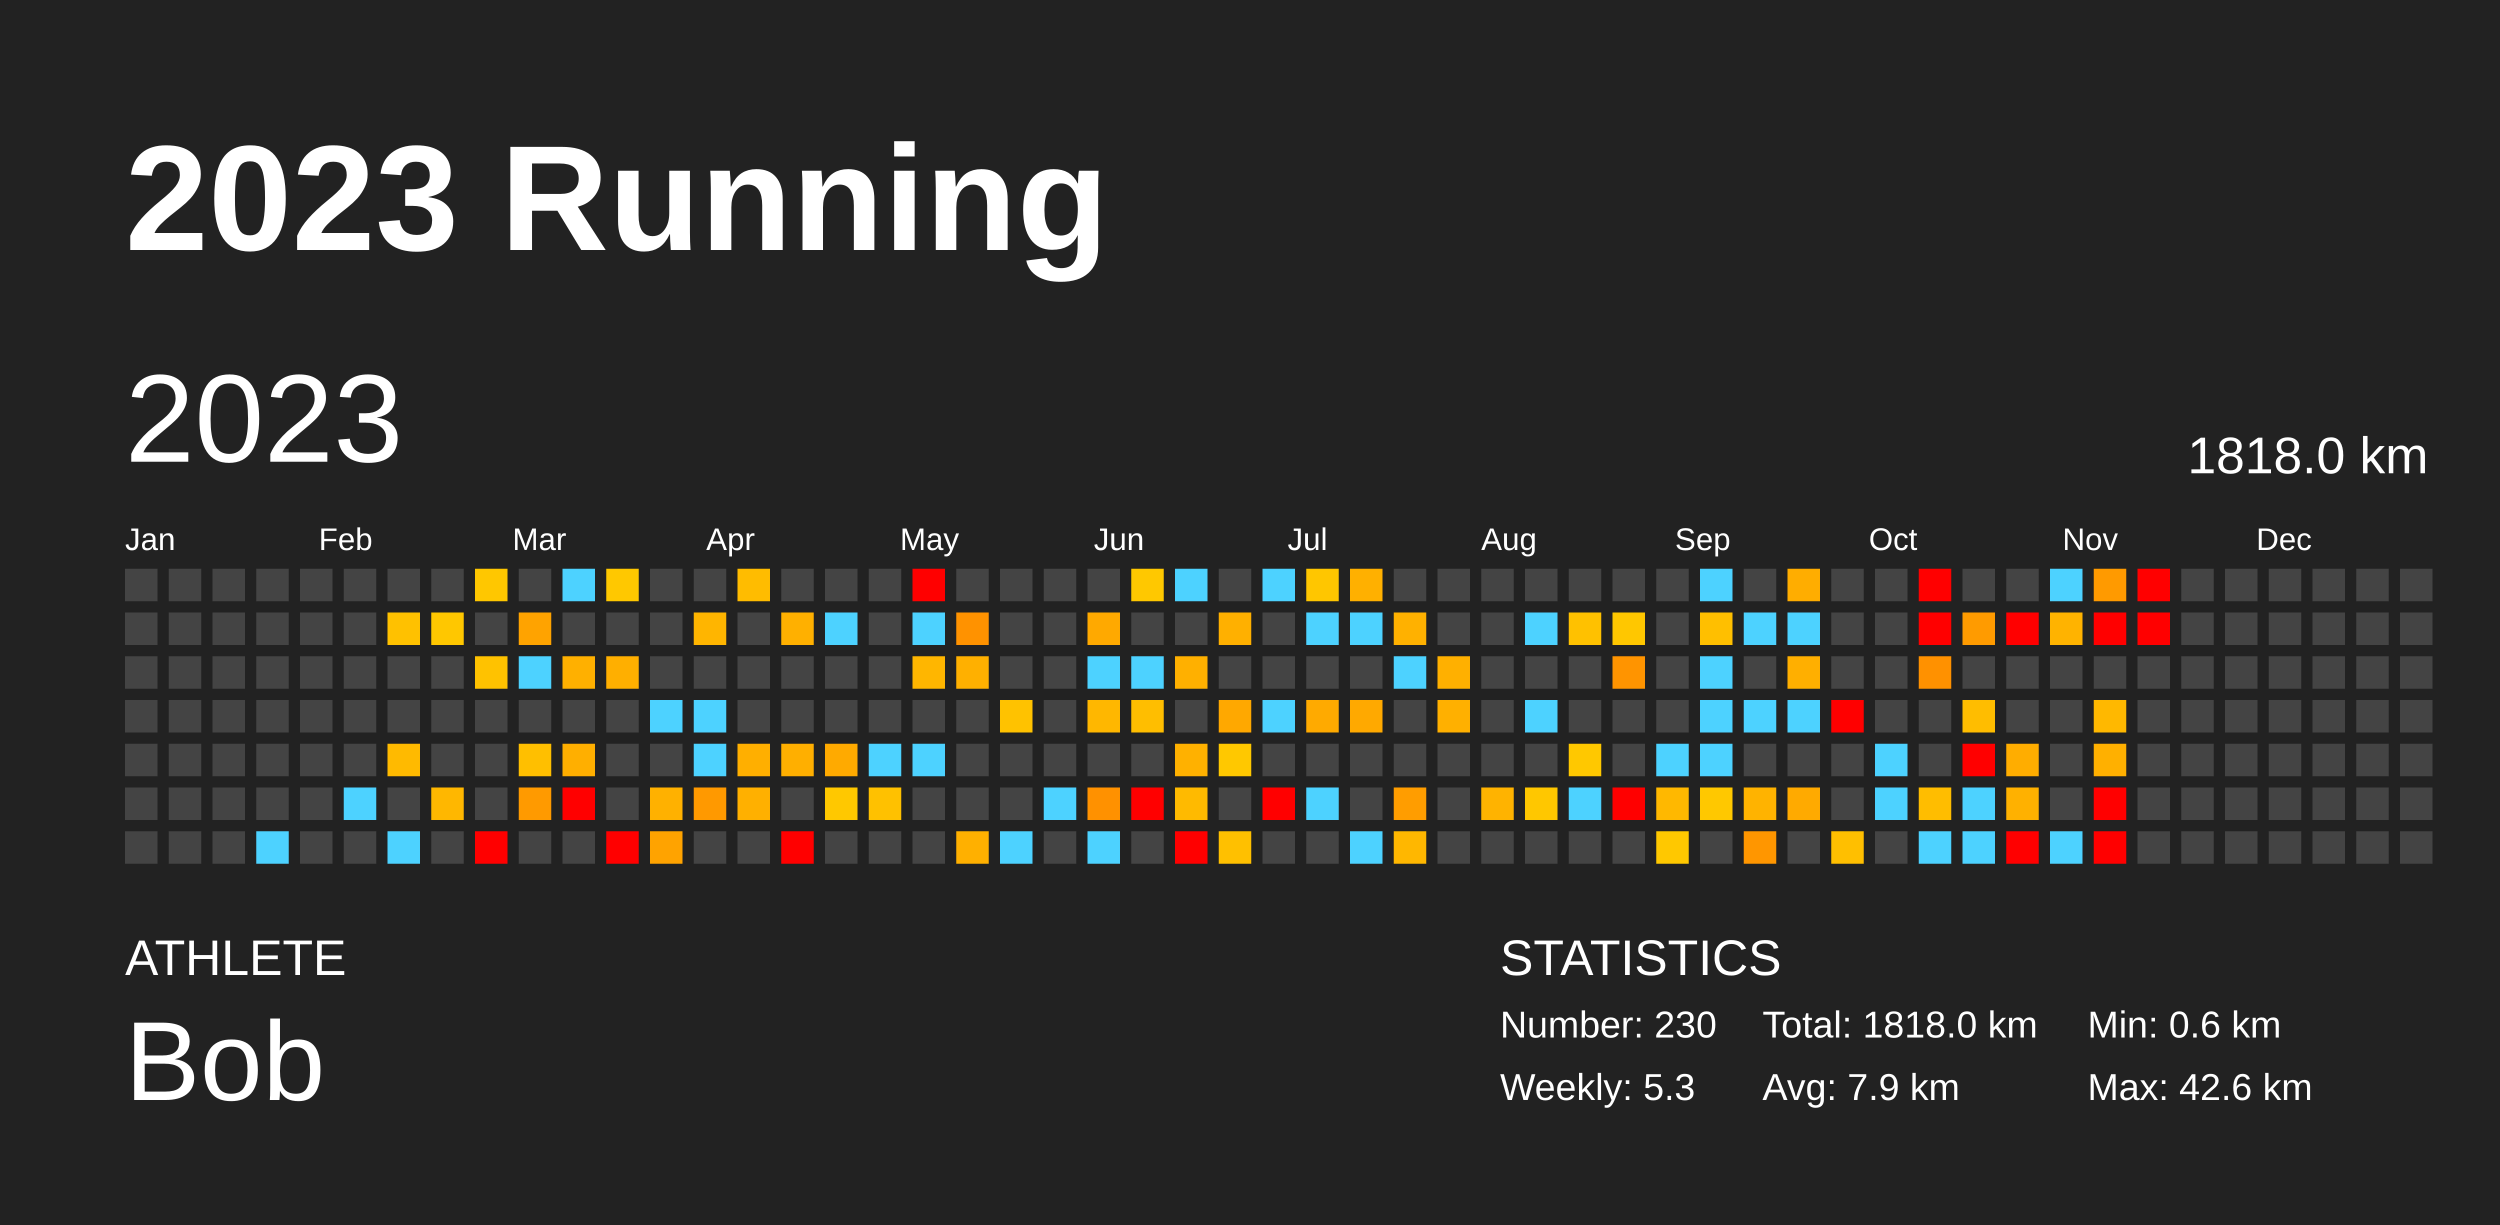
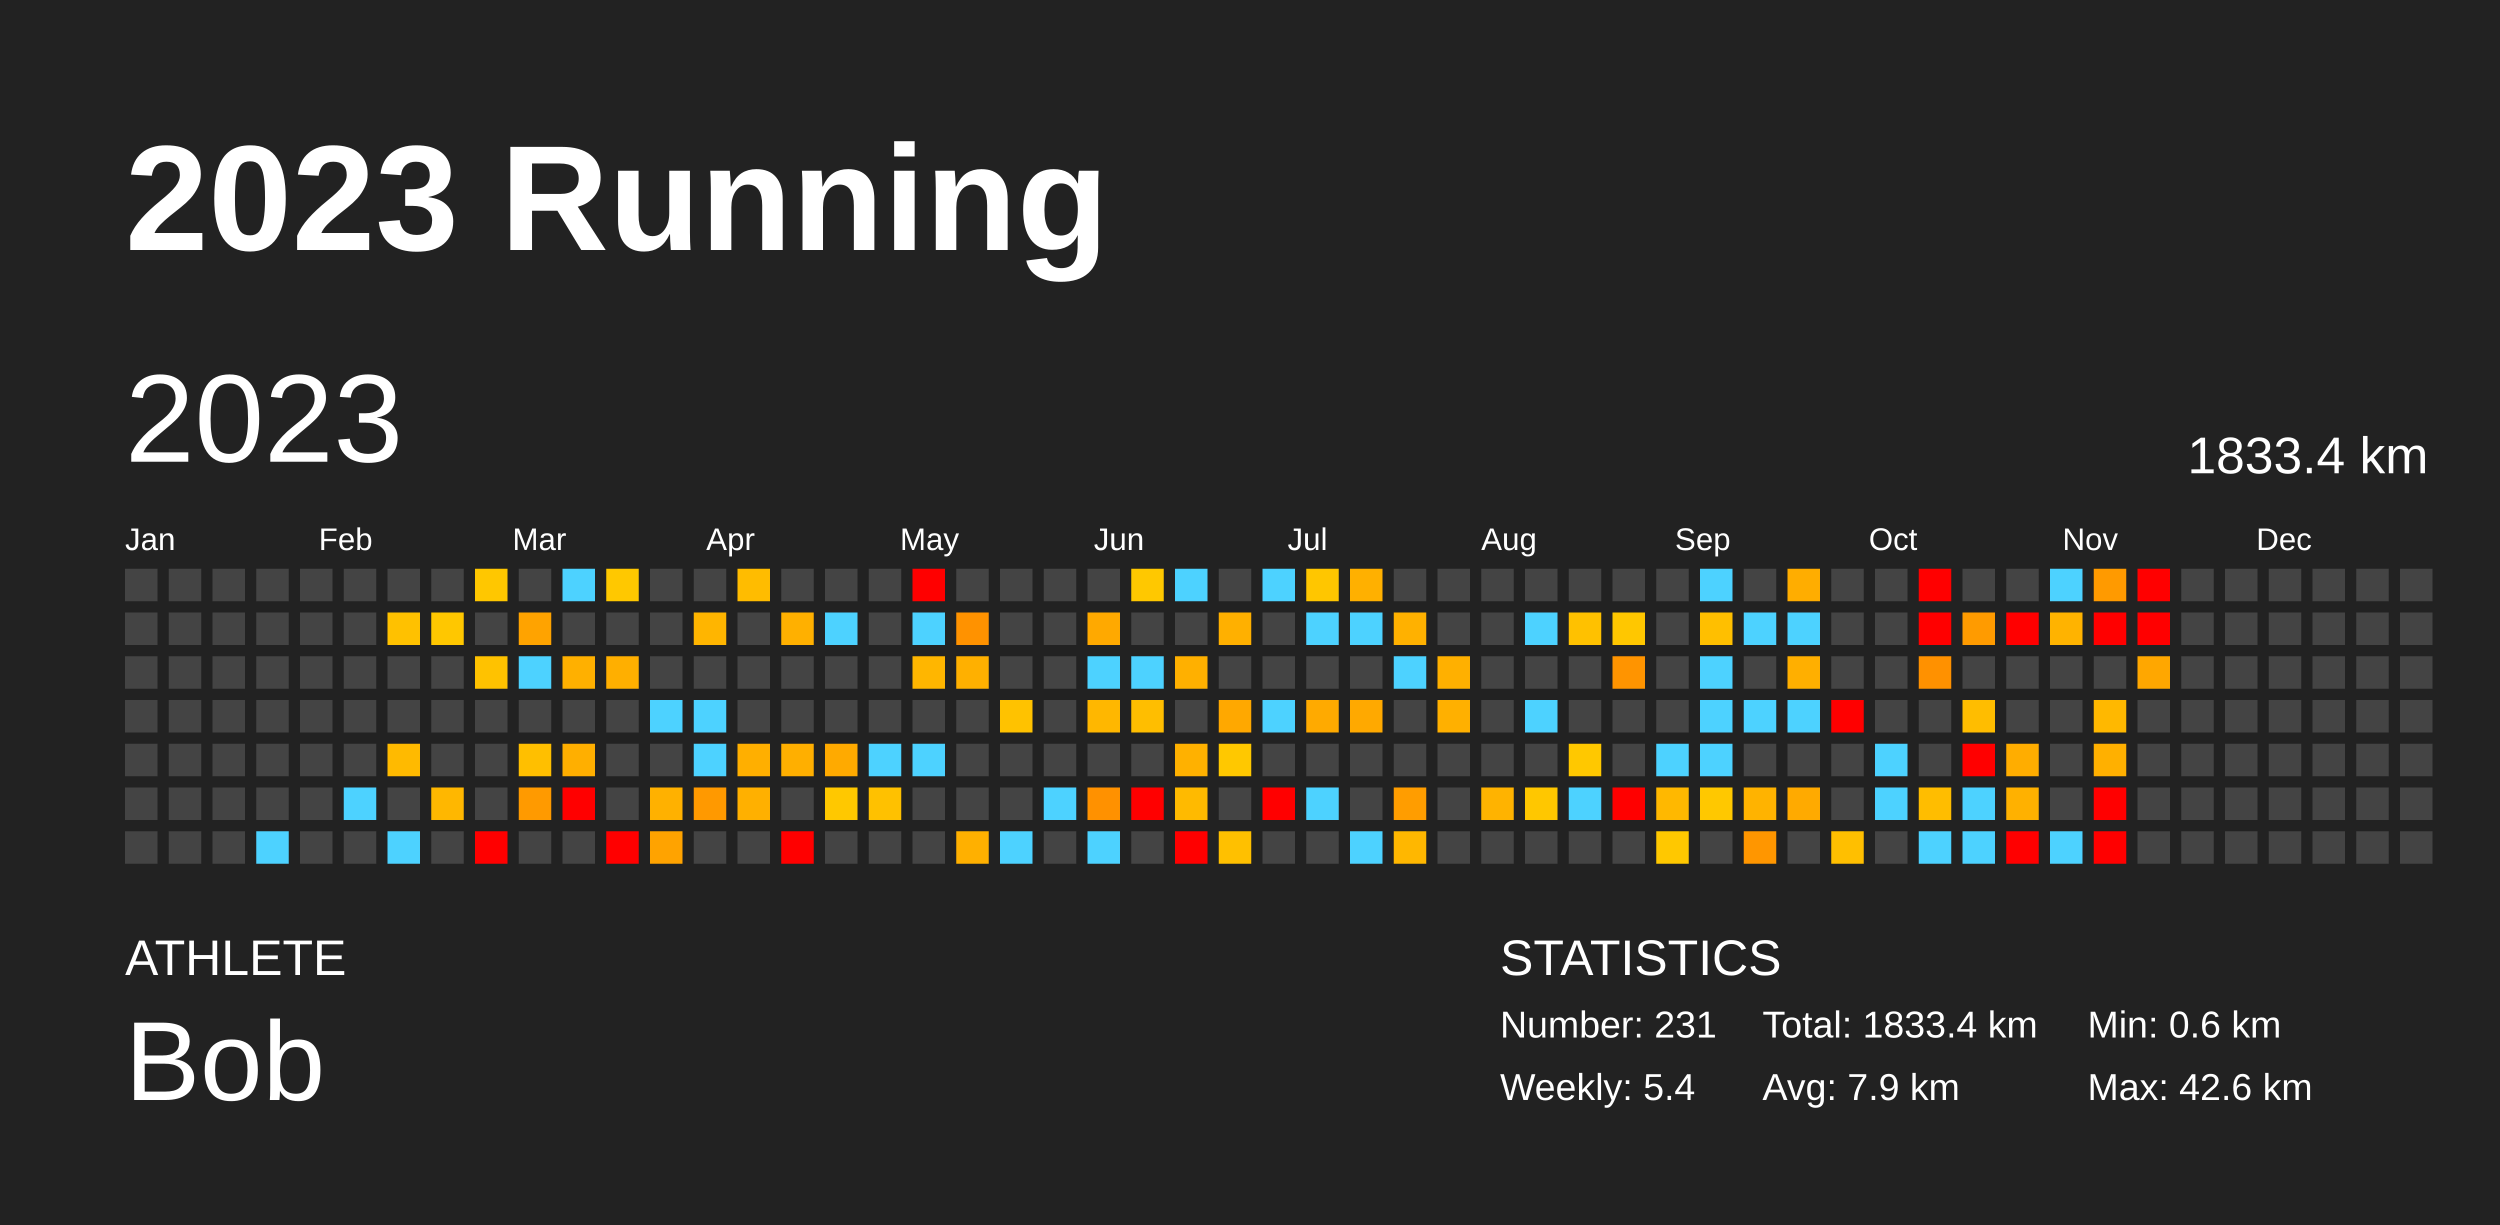
<svg xmlns="http://www.w3.org/2000/svg" baseProfile="full" height="98mm" version="1.1" viewBox="0,0,200,98" width="200mm">
  <defs />
  <rect fill="#222222" height="98" width="200" x="0" y="0" />
  <text fill="#FFFFFF" style="font-size:12px; font-family:Arial; font-weight:bold;" x="10" y="20">2023 Running</text>
  <text fill="#FFFFFF" style="font-size:4px; font-family:Arial" x="10" y="78">ATHLETE</text>
  <text fill="#FFFFFF" style="font-size:9px; font-family:Arial" x="10" y="88">Bob</text>
  <text fill="#FFFFFF" style="font-size:4px; font-family:Arial" x="120" y="78">STATISTICS</text>
-   <text fill="#FFFFFF" style="font-size:3px; font-family:Arial" x="120" y="83">Number: 230</text>
-   <text fill="#FFFFFF" style="font-size:3px; font-family:Arial" x="120" y="88">Weekly: 5.3</text>
-   <text fill="#FFFFFF" style="font-size:3px; font-family:Arial" x="141" y="83">Total: 1818.0 km</text>
+   <text fill="#FFFFFF" style="font-size:3px; font-family:Arial" x="120" y="83">Number: 231</text>
+   <text fill="#FFFFFF" style="font-size:3px; font-family:Arial" x="120" y="88">Weekly: 5.4</text>
+   <text fill="#FFFFFF" style="font-size:3px; font-family:Arial" x="141" y="83">Total: 1833.4 km</text>
  <text fill="#FFFFFF" style="font-size:3px; font-family:Arial" x="141" y="88">Avg: 7.9 km</text>
  <text fill="#FFFFFF" style="font-size:3px; font-family:Arial" x="167" y="83">Min: 0.6 km</text>
  <text fill="#FFFFFF" style="font-size:3px; font-family:Arial" x="167" y="88">Max: 42.6 km</text>
  <text dominant-baseline="hanging" fill="#FFFFFF" style="font-size:10.0px; font-family:Arial;" x="10" y="30">2023</text>
-   <text dominant-baseline="hanging" fill="#FFFFFF" style="font-size:4.125px; font-family:Arial;" x="175" y="35">1818.0 km</text>
+   <text dominant-baseline="hanging" fill="#FFFFFF" style="font-size:4.125px; font-family:Arial;" x="175" y="35">1833.4 km</text>
  <text fill="#FFFFFF" style="font-size:2.5px; font-family:Arial" x="10.0" y="44">Jan</text>
  <text fill="#FFFFFF" style="font-size:2.5px; font-family:Arial" x="25.5" y="44">Feb</text>
  <text fill="#FFFFFF" style="font-size:2.5px; font-family:Arial" x="41.0" y="44">Mar</text>
  <text fill="#FFFFFF" style="font-size:2.5px; font-family:Arial" x="56.5" y="44">Apr</text>
  <text fill="#FFFFFF" style="font-size:2.5px; font-family:Arial" x="72.0" y="44">May</text>
  <text fill="#FFFFFF" style="font-size:2.5px; font-family:Arial" x="87.5" y="44">Jun</text>
  <text fill="#FFFFFF" style="font-size:2.5px; font-family:Arial" x="103.0" y="44">Jul</text>
  <text fill="#FFFFFF" style="font-size:2.5px; font-family:Arial" x="118.5" y="44">Aug</text>
  <text fill="#FFFFFF" style="font-size:2.5px; font-family:Arial" x="134.0" y="44">Sep</text>
  <text fill="#FFFFFF" style="font-size:2.5px; font-family:Arial" x="149.5" y="44">Oct</text>
  <text fill="#FFFFFF" style="font-size:2.5px; font-family:Arial" x="165.0" y="44">Nov</text>
  <text fill="#FFFFFF" style="font-size:2.5px; font-family:Arial" x="180.5" y="44">Dec</text>
  <rect fill="#444444" height="2.6" width="2.6" x="10.0" y="45.5" />
  <rect fill="#444444" height="2.6" width="2.6" x="10.0" y="49.0" />
  <rect fill="#444444" height="2.6" width="2.6" x="10.0" y="52.5" />
  <rect fill="#444444" height="2.6" width="2.6" x="10.0" y="56.0" />
  <rect fill="#444444" height="2.6" width="2.6" x="10.0" y="59.5" />
  <rect fill="#444444" height="2.6" width="2.6" x="10.0" y="63.0" />
  <rect fill="#444444" height="2.6" width="2.6" x="10.0" y="66.5" />
  <rect fill="#444444" height="2.6" width="2.6" x="13.5" y="45.5" />
  <rect fill="#444444" height="2.6" width="2.6" x="13.5" y="49.0" />
  <rect fill="#444444" height="2.6" width="2.6" x="13.5" y="52.5" />
  <rect fill="#444444" height="2.6" width="2.6" x="13.5" y="56.0" />
  <rect fill="#444444" height="2.6" width="2.6" x="13.5" y="59.5" />
  <rect fill="#444444" height="2.6" width="2.6" x="13.5" y="63.0" />
  <rect fill="#444444" height="2.6" width="2.6" x="13.5" y="66.5" />
  <rect fill="#444444" height="2.6" width="2.6" x="17.0" y="45.5" />
  <rect fill="#444444" height="2.6" width="2.6" x="17.0" y="49.0" />
  <rect fill="#444444" height="2.6" width="2.6" x="17.0" y="52.5" />
  <rect fill="#444444" height="2.6" width="2.6" x="17.0" y="56.0" />
  <rect fill="#444444" height="2.6" width="2.6" x="17.0" y="59.5" />
  <rect fill="#444444" height="2.6" width="2.6" x="17.0" y="63.0" />
  <rect fill="#444444" height="2.6" width="2.6" x="17.0" y="66.5" />
  <rect fill="#444444" height="2.6" width="2.6" x="20.5" y="45.5" />
  <rect fill="#444444" height="2.6" width="2.6" x="20.5" y="49.0" />
  <rect fill="#444444" height="2.6" width="2.6" x="20.5" y="52.5" />
  <rect fill="#444444" height="2.6" width="2.6" x="20.5" y="56.0" />
  <rect fill="#444444" height="2.6" width="2.6" x="20.5" y="59.5" />
  <rect fill="#444444" height="2.6" width="2.6" x="20.5" y="63.0" />
  <rect fill="#4dd2ff" height="2.6" width="2.6" x="20.5" y="66.5" />
  <rect fill="#444444" height="2.6" width="2.6" x="24.0" y="45.5" />
  <rect fill="#444444" height="2.6" width="2.6" x="24.0" y="49.0" />
  <rect fill="#444444" height="2.6" width="2.6" x="24.0" y="52.5" />
  <rect fill="#444444" height="2.6" width="2.6" x="24.0" y="56.0" />
  <rect fill="#444444" height="2.6" width="2.6" x="24.0" y="59.5" />
  <rect fill="#444444" height="2.6" width="2.6" x="24.0" y="63.0" />
  <rect fill="#444444" height="2.6" width="2.6" x="24.0" y="66.5" />
  <rect fill="#444444" height="2.6" width="2.6" x="27.5" y="45.5" />
  <rect fill="#444444" height="2.6" width="2.6" x="27.5" y="49.0" />
  <rect fill="#444444" height="2.6" width="2.6" x="27.5" y="52.5" />
  <rect fill="#444444" height="2.6" width="2.6" x="27.5" y="56.0" />
  <rect fill="#444444" height="2.6" width="2.6" x="27.5" y="59.5" />
  <rect fill="#4dd2ff" height="2.6" width="2.6" x="27.5" y="63.0" />
  <rect fill="#444444" height="2.6" width="2.6" x="27.5" y="66.5" />
  <rect fill="#444444" height="2.6" width="2.6" x="31.0" y="45.5" />
  <rect fill="#ffc100" height="2.6" width="2.6" x="31.0" y="49.0" />
  <rect fill="#444444" height="2.6" width="2.6" x="31.0" y="52.5" />
  <rect fill="#444444" height="2.6" width="2.6" x="31.0" y="56.0" />
  <rect fill="#ffba00" height="2.6" width="2.6" x="31.0" y="59.5" />
  <rect fill="#444444" height="2.6" width="2.6" x="31.0" y="63.0" />
  <rect fill="#4dd2ff" height="2.6" width="2.6" x="31.0" y="66.5" />
  <rect fill="#444444" height="2.6" width="2.6" x="34.5" y="45.5" />
  <rect fill="#ffc700" height="2.6" width="2.6" x="34.5" y="49.0" />
  <rect fill="#444444" height="2.6" width="2.6" x="34.5" y="52.5" />
  <rect fill="#444444" height="2.6" width="2.6" x="34.5" y="56.0" />
  <rect fill="#444444" height="2.6" width="2.6" x="34.5" y="59.5" />
  <rect fill="#ffb700" height="2.6" width="2.6" x="34.5" y="63.0" />
  <rect fill="#444444" height="2.6" width="2.6" x="34.5" y="66.5" />
  <rect fill="#ffc700" height="2.6" width="2.6" x="38.0" y="45.5" />
  <rect fill="#444444" height="2.6" width="2.6" x="38.0" y="49.0" />
  <rect fill="#ffc200" height="2.6" width="2.6" x="38.0" y="52.5" />
  <rect fill="#444444" height="2.6" width="2.6" x="38.0" y="56.0" />
  <rect fill="#444444" height="2.6" width="2.6" x="38.0" y="59.5" />
  <rect fill="#444444" height="2.6" width="2.6" x="38.0" y="63.0" />
  <rect fill="red" height="2.6" width="2.6" x="38.0" y="66.5" />
  <rect fill="#444444" height="2.6" width="2.6" x="41.5" y="45.5" />
  <rect fill="#ffa300" height="2.6" width="2.6" x="41.5" y="49.0" />
  <rect fill="#4dd2ff" height="2.6" width="2.6" x="41.5" y="52.5" />
  <rect fill="#444444" height="2.6" width="2.6" x="41.5" y="56.0" />
  <rect fill="#ffbf00" height="2.6" width="2.6" x="41.5" y="59.5" />
  <rect fill="#ff9a00" height="2.6" width="2.6" x="41.5" y="63.0" />
  <rect fill="#444444" height="2.6" width="2.6" x="41.5" y="66.5" />
  <rect fill="#4dd2ff" height="2.6" width="2.6" x="45.0" y="45.5" />
  <rect fill="#444444" height="2.6" width="2.6" x="45.0" y="49.0" />
  <rect fill="#ffb000" height="2.6" width="2.6" x="45.0" y="52.5" />
  <rect fill="#444444" height="2.6" width="2.6" x="45.0" y="56.0" />
  <rect fill="#ffaf00" height="2.6" width="2.6" x="45.0" y="59.5" />
  <rect fill="red" height="2.6" width="2.6" x="45.0" y="63.0" />
  <rect fill="#444444" height="2.6" width="2.6" x="45.0" y="66.5" />
  <rect fill="#ffc800" height="2.6" width="2.6" x="48.5" y="45.5" />
  <rect fill="#444444" height="2.6" width="2.6" x="48.5" y="49.0" />
  <rect fill="#ffaf00" height="2.6" width="2.6" x="48.5" y="52.5" />
  <rect fill="#444444" height="2.6" width="2.6" x="48.5" y="56.0" />
  <rect fill="#444444" height="2.6" width="2.6" x="48.5" y="59.5" />
  <rect fill="#444444" height="2.6" width="2.6" x="48.5" y="63.0" />
  <rect fill="red" height="2.6" width="2.6" x="48.5" y="66.5" />
  <rect fill="#444444" height="2.6" width="2.6" x="52.0" y="45.5" />
  <rect fill="#444444" height="2.6" width="2.6" x="52.0" y="49.0" />
  <rect fill="#444444" height="2.6" width="2.6" x="52.0" y="52.5" />
  <rect fill="#4dd2ff" height="2.6" width="2.6" x="52.0" y="56.0" />
  <rect fill="#444444" height="2.6" width="2.6" x="52.0" y="59.5" />
  <rect fill="#ffb100" height="2.6" width="2.6" x="52.0" y="63.0" />
  <rect fill="#ffa300" height="2.6" width="2.6" x="52.0" y="66.5" />
  <rect fill="#444444" height="2.6" width="2.6" x="55.5" y="45.5" />
  <rect fill="#ffb500" height="2.6" width="2.6" x="55.5" y="49.0" />
  <rect fill="#444444" height="2.6" width="2.6" x="55.5" y="52.5" />
  <rect fill="#4dd2ff" height="2.6" width="2.6" x="55.5" y="56.0" />
  <rect fill="#4dd2ff" height="2.6" width="2.6" x="55.5" y="59.5" />
  <rect fill="#ff9900" height="2.6" width="2.6" x="55.5" y="63.0" />
  <rect fill="#444444" height="2.6" width="2.6" x="55.5" y="66.5" />
  <rect fill="#ffbc00" height="2.6" width="2.6" x="59.0" y="45.5" />
  <rect fill="#444444" height="2.6" width="2.6" x="59.0" y="49.0" />
  <rect fill="#444444" height="2.6" width="2.6" x="59.0" y="52.5" />
  <rect fill="#444444" height="2.6" width="2.6" x="59.0" y="56.0" />
  <rect fill="#ffaf00" height="2.6" width="2.6" x="59.0" y="59.5" />
  <rect fill="#ffb000" height="2.6" width="2.6" x="59.0" y="63.0" />
  <rect fill="#444444" height="2.6" width="2.6" x="59.0" y="66.5" />
  <rect fill="#444444" height="2.6" width="2.6" x="62.5" y="45.5" />
  <rect fill="#ffb000" height="2.6" width="2.6" x="62.5" y="49.0" />
  <rect fill="#444444" height="2.6" width="2.6" x="62.5" y="52.5" />
  <rect fill="#444444" height="2.6" width="2.6" x="62.5" y="56.0" />
  <rect fill="#ffaf00" height="2.6" width="2.6" x="62.5" y="59.5" />
  <rect fill="#444444" height="2.6" width="2.6" x="62.5" y="63.0" />
  <rect fill="red" height="2.6" width="2.6" x="62.5" y="66.5" />
  <rect fill="#444444" height="2.6" width="2.6" x="66.0" y="45.5" />
  <rect fill="#4dd2ff" height="2.6" width="2.6" x="66.0" y="49.0" />
  <rect fill="#444444" height="2.6" width="2.6" x="66.0" y="52.5" />
  <rect fill="#444444" height="2.6" width="2.6" x="66.0" y="56.0" />
  <rect fill="#ffaa00" height="2.6" width="2.6" x="66.0" y="59.5" />
  <rect fill="#ffc800" height="2.6" width="2.6" x="66.0" y="63.0" />
  <rect fill="#444444" height="2.6" width="2.6" x="66.0" y="66.5" />
  <rect fill="#444444" height="2.6" width="2.6" x="69.5" y="45.5" />
  <rect fill="#444444" height="2.6" width="2.6" x="69.5" y="49.0" />
  <rect fill="#444444" height="2.6" width="2.6" x="69.5" y="52.5" />
  <rect fill="#444444" height="2.6" width="2.6" x="69.5" y="56.0" />
  <rect fill="#4dd2ff" height="2.6" width="2.6" x="69.5" y="59.5" />
  <rect fill="#ffc100" height="2.6" width="2.6" x="69.5" y="63.0" />
  <rect fill="#444444" height="2.6" width="2.6" x="69.5" y="66.5" />
  <rect fill="red" height="2.6" width="2.6" x="73.0" y="45.5" />
  <rect fill="#4dd2ff" height="2.6" width="2.6" x="73.0" y="49.0" />
  <rect fill="#ffb600" height="2.6" width="2.6" x="73.0" y="52.5" />
  <rect fill="#444444" height="2.6" width="2.6" x="73.0" y="56.0" />
  <rect fill="#4dd2ff" height="2.6" width="2.6" x="73.0" y="59.5" />
  <rect fill="#444444" height="2.6" width="2.6" x="73.0" y="63.0" />
  <rect fill="#444444" height="2.6" width="2.6" x="73.0" y="66.5" />
  <rect fill="#444444" height="2.6" width="2.6" x="76.5" y="45.5" />
  <rect fill="#ff9200" height="2.6" width="2.6" x="76.5" y="49.0" />
  <rect fill="#ffb000" height="2.6" width="2.6" x="76.5" y="52.5" />
  <rect fill="#444444" height="2.6" width="2.6" x="76.5" y="56.0" />
  <rect fill="#444444" height="2.6" width="2.6" x="76.5" y="59.5" />
  <rect fill="#444444" height="2.6" width="2.6" x="76.5" y="63.0" />
  <rect fill="#ffb000" height="2.6" width="2.6" x="76.5" y="66.5" />
  <rect fill="#444444" height="2.6" width="2.6" x="80.0" y="45.5" />
  <rect fill="#444444" height="2.6" width="2.6" x="80.0" y="49.0" />
  <rect fill="#444444" height="2.6" width="2.6" x="80.0" y="52.5" />
  <rect fill="#ffc200" height="2.6" width="2.6" x="80.0" y="56.0" />
  <rect fill="#444444" height="2.6" width="2.6" x="80.0" y="59.5" />
  <rect fill="#444444" height="2.6" width="2.6" x="80.0" y="63.0" />
  <rect fill="#4dd2ff" height="2.6" width="2.6" x="80.0" y="66.5" />
  <rect fill="#444444" height="2.6" width="2.6" x="83.5" y="45.5" />
  <rect fill="#444444" height="2.6" width="2.6" x="83.5" y="49.0" />
  <rect fill="#444444" height="2.6" width="2.6" x="83.5" y="52.5" />
  <rect fill="#444444" height="2.6" width="2.6" x="83.5" y="56.0" />
  <rect fill="#444444" height="2.6" width="2.6" x="83.5" y="59.5" />
  <rect fill="#4dd2ff" height="2.6" width="2.6" x="83.5" y="63.0" />
  <rect fill="#444444" height="2.6" width="2.6" x="83.5" y="66.5" />
  <rect fill="#444444" height="2.6" width="2.6" x="87.0" y="45.5" />
  <rect fill="#ffa900" height="2.6" width="2.6" x="87.0" y="49.0" />
  <rect fill="#4dd2ff" height="2.6" width="2.6" x="87.0" y="52.5" />
  <rect fill="#ffb700" height="2.6" width="2.6" x="87.0" y="56.0" />
  <rect fill="#444444" height="2.6" width="2.6" x="87.0" y="59.5" />
  <rect fill="#ff9100" height="2.6" width="2.6" x="87.0" y="63.0" />
  <rect fill="#4dd2ff" height="2.6" width="2.6" x="87.0" y="66.5" />
  <rect fill="#ffc800" height="2.6" width="2.6" x="90.5" y="45.5" />
  <rect fill="#444444" height="2.6" width="2.6" x="90.5" y="49.0" />
  <rect fill="#4dd2ff" height="2.6" width="2.6" x="90.5" y="52.5" />
  <rect fill="#ffbe00" height="2.6" width="2.6" x="90.5" y="56.0" />
  <rect fill="#444444" height="2.6" width="2.6" x="90.5" y="59.5" />
  <rect fill="red" height="2.6" width="2.6" x="90.5" y="63.0" />
  <rect fill="#444444" height="2.6" width="2.6" x="90.5" y="66.5" />
  <rect fill="#4dd2ff" height="2.6" width="2.6" x="94.0" y="45.5" />
  <rect fill="#444444" height="2.6" width="2.6" x="94.0" y="49.0" />
  <rect fill="#ffb000" height="2.6" width="2.6" x="94.0" y="52.5" />
  <rect fill="#444444" height="2.6" width="2.6" x="94.0" y="56.0" />
  <rect fill="#ffb100" height="2.6" width="2.6" x="94.0" y="59.5" />
  <rect fill="#ffba00" height="2.6" width="2.6" x="94.0" y="63.0" />
  <rect fill="red" height="2.6" width="2.6" x="94.0" y="66.5" />
  <rect fill="#444444" height="2.6" width="2.6" x="97.5" y="45.5" />
  <rect fill="#ffb000" height="2.6" width="2.6" x="97.5" y="49.0" />
  <rect fill="#444444" height="2.6" width="2.6" x="97.5" y="52.5" />
  <rect fill="#ffa800" height="2.6" width="2.6" x="97.5" y="56.0" />
  <rect fill="#ffc800" height="2.6" width="2.6" x="97.5" y="59.5" />
  <rect fill="#444444" height="2.6" width="2.6" x="97.5" y="63.0" />
  <rect fill="#ffc000" height="2.6" width="2.6" x="97.5" y="66.5" />
  <rect fill="#4dd2ff" height="2.6" width="2.6" x="101.0" y="45.5" />
  <rect fill="#444444" height="2.6" width="2.6" x="101.0" y="49.0" />
  <rect fill="#444444" height="2.6" width="2.6" x="101.0" y="52.5" />
  <rect fill="#4dd2ff" height="2.6" width="2.6" x="101.0" y="56.0" />
  <rect fill="#444444" height="2.6" width="2.6" x="101.0" y="59.5" />
  <rect fill="red" height="2.6" width="2.6" x="101.0" y="63.0" />
  <rect fill="#444444" height="2.6" width="2.6" x="101.0" y="66.5" />
  <rect fill="#ffc600" height="2.6" width="2.6" x="104.5" y="45.5" />
  <rect fill="#4dd2ff" height="2.6" width="2.6" x="104.5" y="49.0" />
  <rect fill="#444444" height="2.6" width="2.6" x="104.5" y="52.5" />
  <rect fill="#ffaa00" height="2.6" width="2.6" x="104.5" y="56.0" />
  <rect fill="#444444" height="2.6" width="2.6" x="104.5" y="59.5" />
  <rect fill="#4dd2ff" height="2.6" width="2.6" x="104.5" y="63.0" />
  <rect fill="#444444" height="2.6" width="2.6" x="104.5" y="66.5" />
  <rect fill="#ffb000" height="2.6" width="2.6" x="108.0" y="45.5" />
  <rect fill="#4dd2ff" height="2.6" width="2.6" x="108.0" y="49.0" />
  <rect fill="#444444" height="2.6" width="2.6" x="108.0" y="52.5" />
  <rect fill="#ffa900" height="2.6" width="2.6" x="108.0" y="56.0" />
  <rect fill="#444444" height="2.6" width="2.6" x="108.0" y="59.5" />
  <rect fill="#444444" height="2.6" width="2.6" x="108.0" y="63.0" />
  <rect fill="#4dd2ff" height="2.6" width="2.6" x="108.0" y="66.5" />
  <rect fill="#444444" height="2.6" width="2.6" x="111.5" y="45.5" />
  <rect fill="#ffb100" height="2.6" width="2.6" x="111.5" y="49.0" />
  <rect fill="#4dd2ff" height="2.6" width="2.6" x="111.5" y="52.5" />
  <rect fill="#444444" height="2.6" width="2.6" x="111.5" y="56.0" />
  <rect fill="#444444" height="2.6" width="2.6" x="111.5" y="59.5" />
  <rect fill="#ff9d00" height="2.6" width="2.6" x="111.5" y="63.0" />
  <rect fill="#ffb700" height="2.6" width="2.6" x="111.5" y="66.5" />
  <rect fill="#444444" height="2.6" width="2.6" x="115.0" y="45.5" />
  <rect fill="#444444" height="2.6" width="2.6" x="115.0" y="49.0" />
  <rect fill="#ffb000" height="2.6" width="2.6" x="115.0" y="52.5" />
  <rect fill="#ffb000" height="2.6" width="2.6" x="115.0" y="56.0" />
  <rect fill="#444444" height="2.6" width="2.6" x="115.0" y="59.5" />
  <rect fill="#444444" height="2.6" width="2.6" x="115.0" y="63.0" />
  <rect fill="#444444" height="2.6" width="2.6" x="115.0" y="66.5" />
  <rect fill="#444444" height="2.6" width="2.6" x="118.5" y="45.5" />
  <rect fill="#444444" height="2.6" width="2.6" x="118.5" y="49.0" />
  <rect fill="#444444" height="2.6" width="2.6" x="118.5" y="52.5" />
  <rect fill="#444444" height="2.6" width="2.6" x="118.5" y="56.0" />
  <rect fill="#444444" height="2.6" width="2.6" x="118.5" y="59.5" />
  <rect fill="#ffb300" height="2.6" width="2.6" x="118.5" y="63.0" />
  <rect fill="#444444" height="2.6" width="2.6" x="118.5" y="66.5" />
  <rect fill="#444444" height="2.6" width="2.6" x="122.0" y="45.5" />
  <rect fill="#4dd2ff" height="2.6" width="2.6" x="122.0" y="49.0" />
  <rect fill="#444444" height="2.6" width="2.6" x="122.0" y="52.5" />
  <rect fill="#4dd2ff" height="2.6" width="2.6" x="122.0" y="56.0" />
  <rect fill="#444444" height="2.6" width="2.6" x="122.0" y="59.5" />
  <rect fill="#ffc700" height="2.6" width="2.6" x="122.0" y="63.0" />
  <rect fill="#444444" height="2.6" width="2.6" x="122.0" y="66.5" />
  <rect fill="#444444" height="2.6" width="2.6" x="125.5" y="45.5" />
  <rect fill="#ffc100" height="2.6" width="2.6" x="125.5" y="49.0" />
  <rect fill="#444444" height="2.6" width="2.6" x="125.5" y="52.5" />
  <rect fill="#444444" height="2.6" width="2.6" x="125.5" y="56.0" />
  <rect fill="#ffc800" height="2.6" width="2.6" x="125.5" y="59.5" />
  <rect fill="#4dd2ff" height="2.6" width="2.6" x="125.5" y="63.0" />
  <rect fill="#444444" height="2.6" width="2.6" x="125.5" y="66.5" />
  <rect fill="#444444" height="2.6" width="2.6" x="129.0" y="45.5" />
  <rect fill="#ffc700" height="2.6" width="2.6" x="129.0" y="49.0" />
  <rect fill="#ff9400" height="2.6" width="2.6" x="129.0" y="52.5" />
  <rect fill="#444444" height="2.6" width="2.6" x="129.0" y="56.0" />
  <rect fill="#444444" height="2.6" width="2.6" x="129.0" y="59.5" />
  <rect fill="red" height="2.6" width="2.6" x="129.0" y="63.0" />
  <rect fill="#444444" height="2.6" width="2.6" x="129.0" y="66.5" />
  <rect fill="#444444" height="2.6" width="2.6" x="132.5" y="45.5" />
  <rect fill="#444444" height="2.6" width="2.6" x="132.5" y="49.0" />
  <rect fill="#444444" height="2.6" width="2.6" x="132.5" y="52.5" />
  <rect fill="#444444" height="2.6" width="2.6" x="132.5" y="56.0" />
  <rect fill="#4dd2ff" height="2.6" width="2.6" x="132.5" y="59.5" />
  <rect fill="#ffb800" height="2.6" width="2.6" x="132.5" y="63.0" />
  <rect fill="#ffc800" height="2.6" width="2.6" x="132.5" y="66.5" />
  <rect fill="#4dd2ff" height="2.6" width="2.6" x="136.0" y="45.5" />
  <rect fill="#ffbf00" height="2.6" width="2.6" x="136.0" y="49.0" />
  <rect fill="#4dd2ff" height="2.6" width="2.6" x="136.0" y="52.5" />
  <rect fill="#4dd2ff" height="2.6" width="2.6" x="136.0" y="56.0" />
  <rect fill="#4dd2ff" height="2.6" width="2.6" x="136.0" y="59.5" />
  <rect fill="#ffc800" height="2.6" width="2.6" x="136.0" y="63.0" />
  <rect fill="#444444" height="2.6" width="2.6" x="136.0" y="66.5" />
  <rect fill="#444444" height="2.6" width="2.6" x="139.5" y="45.5" />
  <rect fill="#4dd2ff" height="2.6" width="2.6" x="139.5" y="49.0" />
  <rect fill="#444444" height="2.6" width="2.6" x="139.5" y="52.5" />
  <rect fill="#4dd2ff" height="2.6" width="2.6" x="139.5" y="56.0" />
  <rect fill="#444444" height="2.6" width="2.6" x="139.5" y="59.5" />
  <rect fill="#ffb300" height="2.6" width="2.6" x="139.5" y="63.0" />
  <rect fill="#ff9600" height="2.6" width="2.6" x="139.5" y="66.5" />
  <rect fill="#ffad00" height="2.6" width="2.6" x="143.0" y="45.5" />
  <rect fill="#4dd2ff" height="2.6" width="2.6" x="143.0" y="49.0" />
  <rect fill="#ffaf00" height="2.6" width="2.6" x="143.0" y="52.5" />
  <rect fill="#4dd2ff" height="2.6" width="2.6" x="143.0" y="56.0" />
  <rect fill="#444444" height="2.6" width="2.6" x="143.0" y="59.5" />
  <rect fill="#ffaa00" height="2.6" width="2.6" x="143.0" y="63.0" />
  <rect fill="#444444" height="2.6" width="2.6" x="143.0" y="66.5" />
  <rect fill="#444444" height="2.6" width="2.6" x="146.5" y="45.5" />
  <rect fill="#444444" height="2.6" width="2.6" x="146.5" y="49.0" />
  <rect fill="#444444" height="2.6" width="2.6" x="146.5" y="52.5" />
  <rect fill="red" height="2.6" width="2.6" x="146.5" y="56.0" />
  <rect fill="#444444" height="2.6" width="2.6" x="146.5" y="59.5" />
  <rect fill="#444444" height="2.6" width="2.6" x="146.5" y="63.0" />
  <rect fill="#ffbf00" height="2.6" width="2.6" x="146.5" y="66.5" />
  <rect fill="#444444" height="2.6" width="2.6" x="150.0" y="45.5" />
  <rect fill="#444444" height="2.6" width="2.6" x="150.0" y="49.0" />
  <rect fill="#444444" height="2.6" width="2.6" x="150.0" y="52.5" />
  <rect fill="#444444" height="2.6" width="2.6" x="150.0" y="56.0" />
  <rect fill="#4dd2ff" height="2.6" width="2.6" x="150.0" y="59.5" />
  <rect fill="#4dd2ff" height="2.6" width="2.6" x="150.0" y="63.0" />
  <rect fill="#444444" height="2.6" width="2.6" x="150.0" y="66.5" />
  <rect fill="red" height="2.6" width="2.6" x="153.5" y="45.5" />
  <rect fill="red" height="2.6" width="2.6" x="153.5" y="49.0" />
  <rect fill="#ff9100" height="2.6" width="2.6" x="153.5" y="52.5" />
  <rect fill="#444444" height="2.6" width="2.6" x="153.5" y="56.0" />
  <rect fill="#444444" height="2.6" width="2.6" x="153.5" y="59.5" />
  <rect fill="#ffbd00" height="2.6" width="2.6" x="153.5" y="63.0" />
  <rect fill="#4dd2ff" height="2.6" width="2.6" x="153.5" y="66.5" />
  <rect fill="#444444" height="2.6" width="2.6" x="157.0" y="45.5" />
  <rect fill="#ff9b00" height="2.6" width="2.6" x="157.0" y="49.0" />
  <rect fill="#444444" height="2.6" width="2.6" x="157.0" y="52.5" />
  <rect fill="#ffbd00" height="2.6" width="2.6" x="157.0" y="56.0" />
  <rect fill="red" height="2.6" width="2.6" x="157.0" y="59.5" />
  <rect fill="#4dd2ff" height="2.6" width="2.6" x="157.0" y="63.0" />
  <rect fill="#4dd2ff" height="2.6" width="2.6" x="157.0" y="66.5" />
  <rect fill="#444444" height="2.6" width="2.6" x="160.5" y="45.5" />
  <rect fill="red" height="2.6" width="2.6" x="160.5" y="49.0" />
  <rect fill="#444444" height="2.6" width="2.6" x="160.5" y="52.5" />
  <rect fill="#444444" height="2.6" width="2.6" x="160.5" y="56.0" />
  <rect fill="#ffad00" height="2.6" width="2.6" x="160.5" y="59.5" />
  <rect fill="#ffb100" height="2.6" width="2.6" x="160.5" y="63.0" />
  <rect fill="red" height="2.6" width="2.6" x="160.5" y="66.5" />
  <rect fill="#4dd2ff" height="2.6" width="2.6" x="164.0" y="45.5" />
  <rect fill="#ffb300" height="2.6" width="2.6" x="164.0" y="49.0" />
  <rect fill="#444444" height="2.6" width="2.6" x="164.0" y="52.5" />
  <rect fill="#444444" height="2.6" width="2.6" x="164.0" y="56.0" />
  <rect fill="#444444" height="2.6" width="2.6" x="164.0" y="59.5" />
  <rect fill="#444444" height="2.6" width="2.6" x="164.0" y="63.0" />
  <rect fill="#4dd2ff" height="2.6" width="2.6" x="164.0" y="66.5" />
  <rect fill="#ff9a00" height="2.6" width="2.6" x="167.5" y="45.5" />
  <rect fill="red" height="2.6" width="2.6" x="167.5" y="49.0" />
  <rect fill="#444444" height="2.6" width="2.6" x="167.5" y="52.5" />
  <rect fill="#ffb800" height="2.6" width="2.6" x="167.5" y="56.0" />
  <rect fill="#ffb000" height="2.6" width="2.6" x="167.5" y="59.5" />
  <rect fill="red" height="2.6" width="2.6" x="167.5" y="63.0" />
  <rect fill="red" height="2.6" width="2.6" x="167.5" y="66.5" />
  <rect fill="red" height="2.6" width="2.6" x="171.0" y="45.5" />
  <rect fill="red" height="2.6" width="2.6" x="171.0" y="49.0" />
-   <rect fill="#444444" height="2.6" width="2.6" x="171.0" y="52.5" />
+   <rect fill="#ffa700" height="2.6" width="2.6" x="171.0" y="52.5" />
  <rect fill="#444444" height="2.6" width="2.6" x="171.0" y="56.0" />
  <rect fill="#444444" height="2.6" width="2.6" x="171.0" y="59.5" />
  <rect fill="#444444" height="2.6" width="2.6" x="171.0" y="63.0" />
  <rect fill="#444444" height="2.6" width="2.6" x="171.0" y="66.5" />
  <rect fill="#444444" height="2.6" width="2.6" x="174.5" y="45.5" />
  <rect fill="#444444" height="2.6" width="2.6" x="174.5" y="49.0" />
  <rect fill="#444444" height="2.6" width="2.6" x="174.5" y="52.5" />
  <rect fill="#444444" height="2.6" width="2.6" x="174.5" y="56.0" />
  <rect fill="#444444" height="2.6" width="2.6" x="174.5" y="59.5" />
  <rect fill="#444444" height="2.6" width="2.6" x="174.5" y="63.0" />
  <rect fill="#444444" height="2.6" width="2.6" x="174.5" y="66.5" />
  <rect fill="#444444" height="2.6" width="2.6" x="178.0" y="45.5" />
  <rect fill="#444444" height="2.6" width="2.6" x="178.0" y="49.0" />
  <rect fill="#444444" height="2.6" width="2.6" x="178.0" y="52.5" />
  <rect fill="#444444" height="2.6" width="2.6" x="178.0" y="56.0" />
  <rect fill="#444444" height="2.6" width="2.6" x="178.0" y="59.5" />
  <rect fill="#444444" height="2.6" width="2.6" x="178.0" y="63.0" />
  <rect fill="#444444" height="2.6" width="2.6" x="178.0" y="66.5" />
  <rect fill="#444444" height="2.6" width="2.6" x="181.5" y="45.5" />
  <rect fill="#444444" height="2.6" width="2.6" x="181.5" y="49.0" />
  <rect fill="#444444" height="2.6" width="2.6" x="181.5" y="52.5" />
  <rect fill="#444444" height="2.6" width="2.6" x="181.5" y="56.0" />
  <rect fill="#444444" height="2.6" width="2.6" x="181.5" y="59.5" />
  <rect fill="#444444" height="2.6" width="2.6" x="181.5" y="63.0" />
  <rect fill="#444444" height="2.6" width="2.6" x="181.5" y="66.5" />
  <rect fill="#444444" height="2.6" width="2.6" x="185.0" y="45.5" />
  <rect fill="#444444" height="2.6" width="2.6" x="185.0" y="49.0" />
  <rect fill="#444444" height="2.6" width="2.6" x="185.0" y="52.5" />
  <rect fill="#444444" height="2.6" width="2.6" x="185.0" y="56.0" />
  <rect fill="#444444" height="2.6" width="2.6" x="185.0" y="59.5" />
  <rect fill="#444444" height="2.6" width="2.6" x="185.0" y="63.0" />
  <rect fill="#444444" height="2.6" width="2.6" x="185.0" y="66.5" />
  <rect fill="#444444" height="2.6" width="2.6" x="188.5" y="45.5" />
  <rect fill="#444444" height="2.6" width="2.6" x="188.5" y="49.0" />
  <rect fill="#444444" height="2.6" width="2.6" x="188.5" y="52.5" />
  <rect fill="#444444" height="2.6" width="2.6" x="188.5" y="56.0" />
  <rect fill="#444444" height="2.6" width="2.6" x="188.5" y="59.5" />
  <rect fill="#444444" height="2.6" width="2.6" x="188.5" y="63.0" />
  <rect fill="#444444" height="2.6" width="2.6" x="188.5" y="66.5" />
  <rect fill="#444444" height="2.6" width="2.6" x="192.0" y="45.5" />
  <rect fill="#444444" height="2.6" width="2.6" x="192.0" y="49.0" />
  <rect fill="#444444" height="2.6" width="2.6" x="192.0" y="52.5" />
  <rect fill="#444444" height="2.6" width="2.6" x="192.0" y="56.0" />
  <rect fill="#444444" height="2.6" width="2.6" x="192.0" y="59.5" />
  <rect fill="#444444" height="2.6" width="2.6" x="192.0" y="63.0" />
  <rect fill="#444444" height="2.6" width="2.6" x="192.0" y="66.5" />
</svg>
